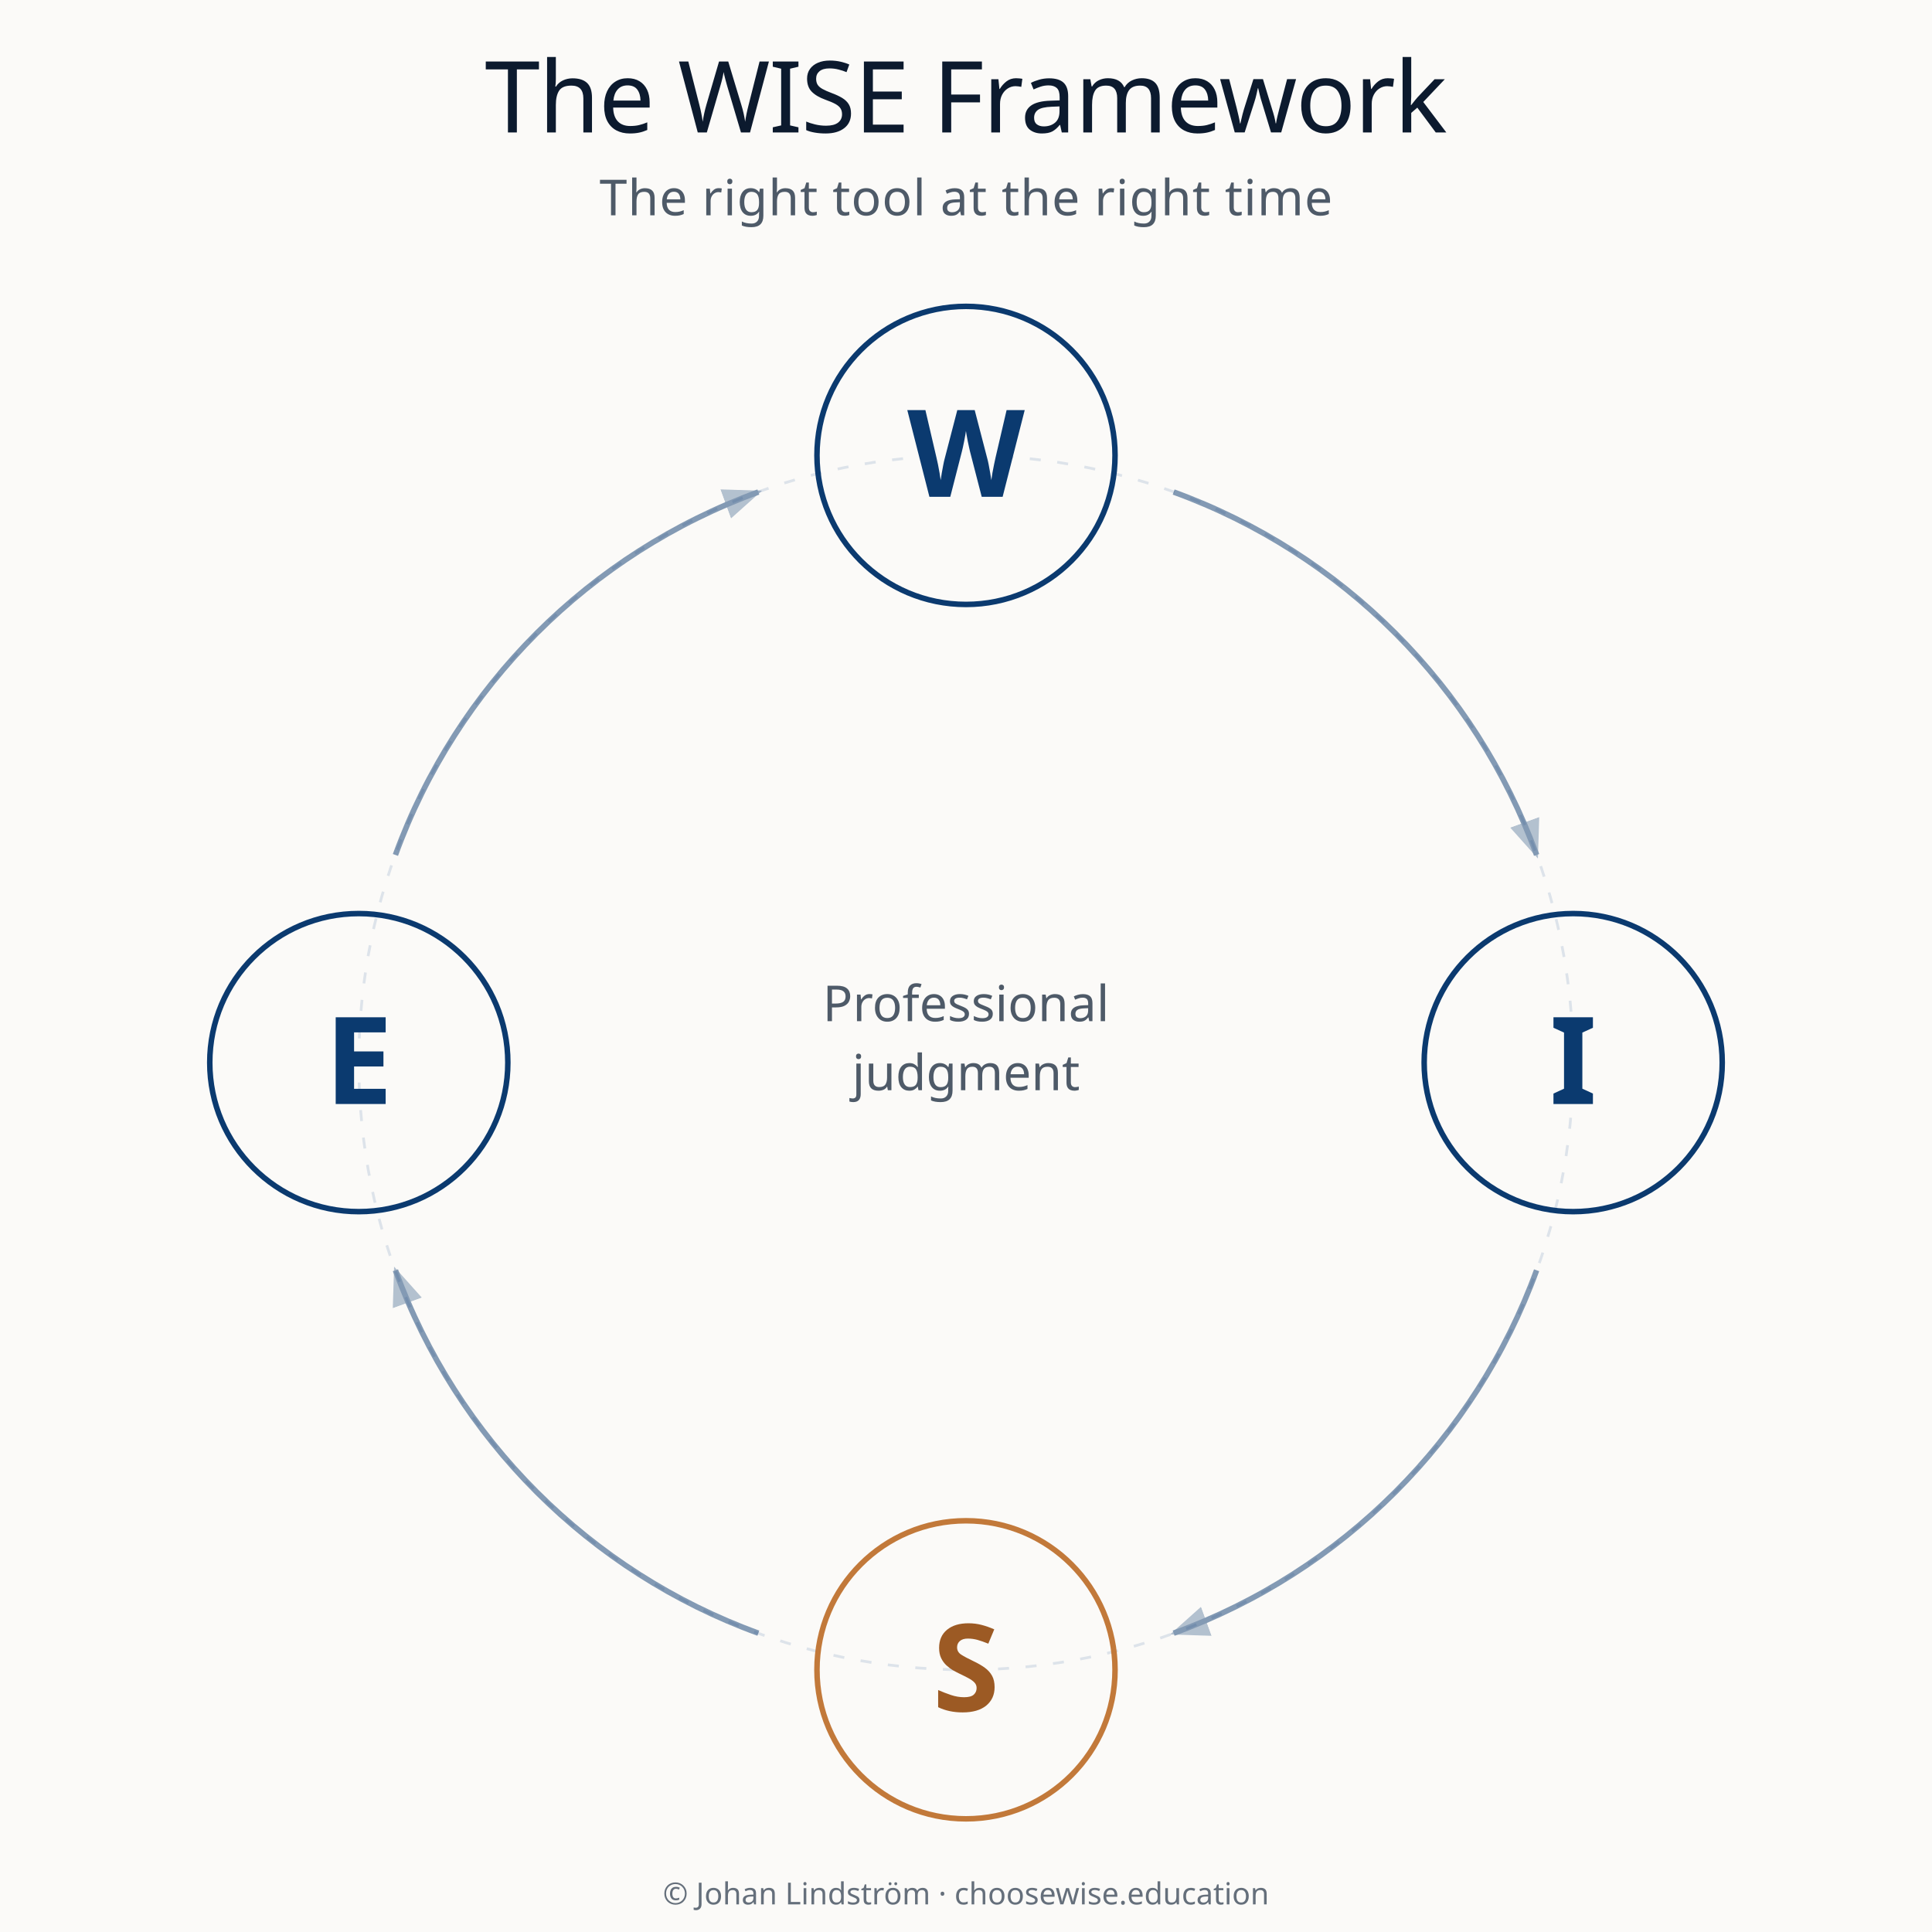
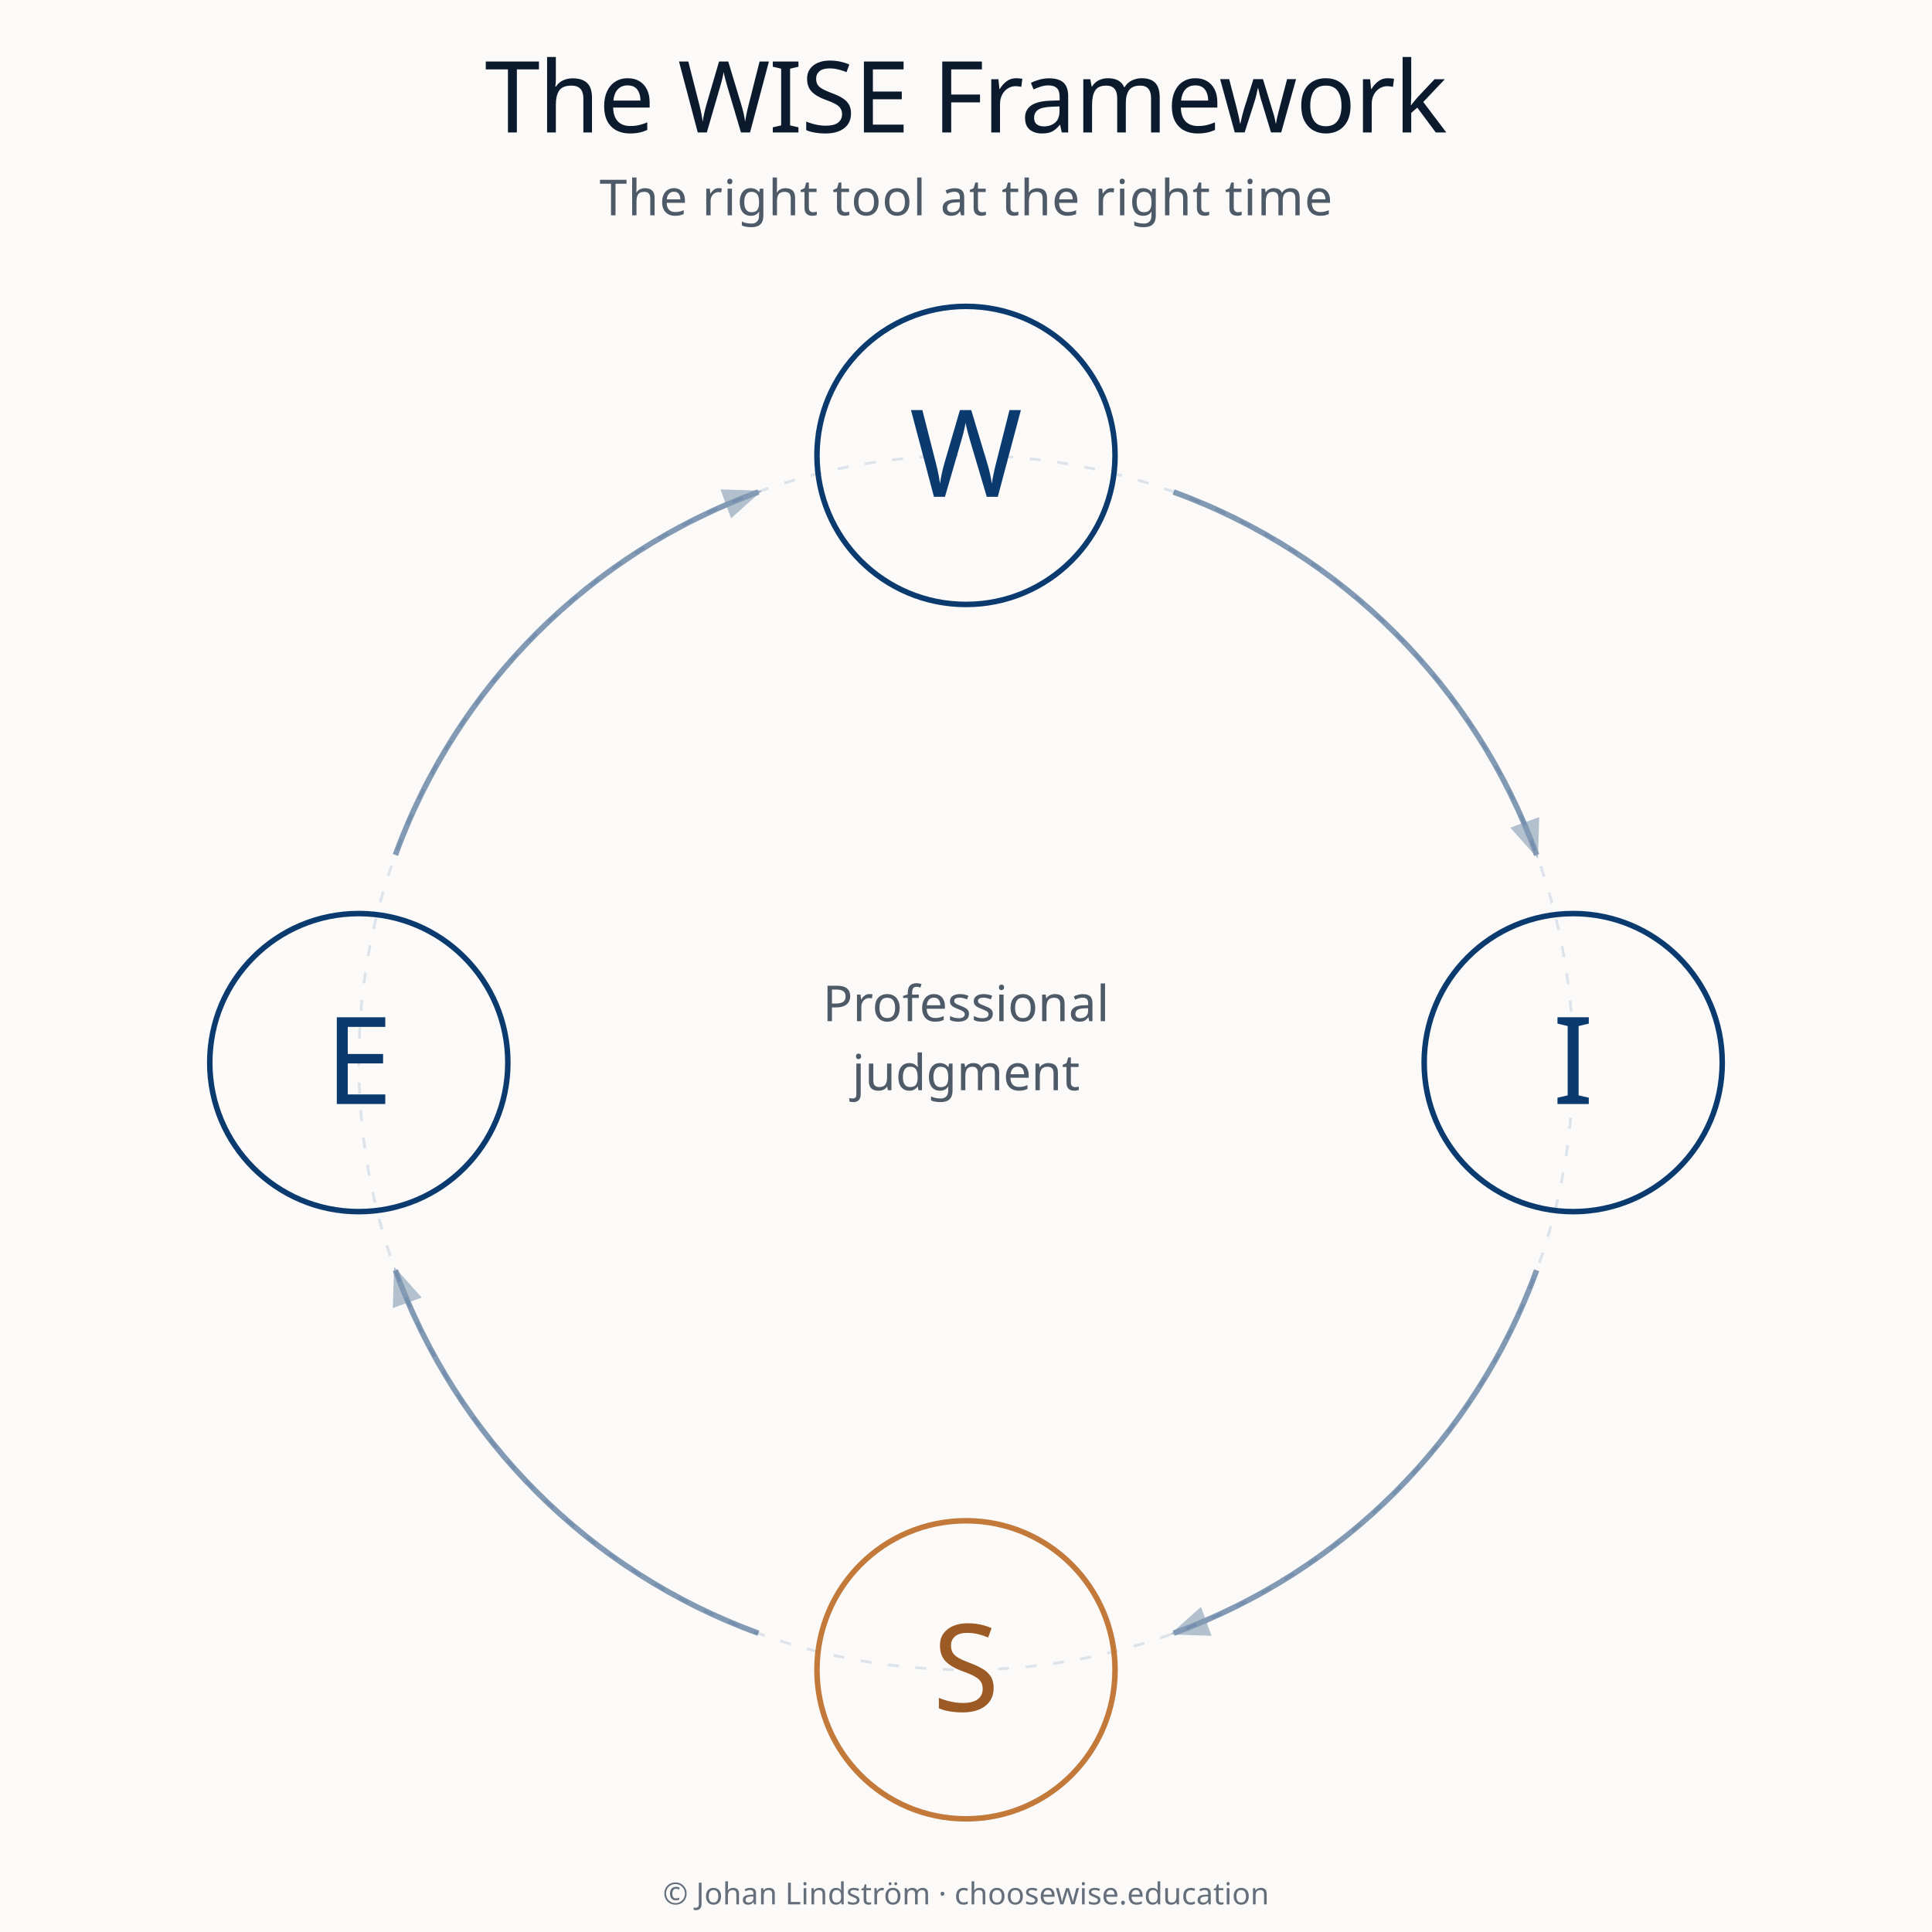
<svg xmlns="http://www.w3.org/2000/svg" viewBox="0 0 700 700">
  <rect width="700" height="700" fill="#FBFAF8" rx="0" />
  <defs>
    <marker id="arr-en" viewBox="0 0 10 10" refX="9" refY="5" markerWidth="7" markerHeight="7" orient="auto">
      <path d="M 0 1 L 10 5 L 0 9 z" fill="#0B3A6F" opacity="0.6" />
    </marker>
  </defs>
  <text x="350" y="48" text-anchor="middle" font-family="Hanken Grotesk, sans-serif" font-size="36" font-weight="300" fill="#0C1A2E" letter-spacing="-0.5">The WISE Framework</text>
  <text x="350" y="78" text-anchor="middle" font-family="Hanken Grotesk, sans-serif" font-size="18" font-weight="400" fill="#4E5A68" letter-spacing="0.3">The right tool at the right time</text>
  <g transform="translate(50, 85)">
    <circle cx="300" cy="300" r="220" fill="none" stroke="#DDE3EA" stroke-width="1" stroke-dasharray="4 6" />
    <path d="M 375.24 93.27 A 220 220 0 0 1 506.74 224.76" fill="none" stroke="#0B3A6F" stroke-width="2" opacity="0.5" marker-end="url(#arr-en)" />
    <path d="M 506.74 375.24 A 220 220 0 0 1 375.24 506.73" fill="none" stroke="#0B3A6F" stroke-width="2" opacity="0.5" marker-end="url(#arr-en)" />
    <path d="M 224.76 506.73 A 220 220 0 0 1 93.27 375.24" fill="none" stroke="#0B3A6F" stroke-width="2" opacity="0.5" marker-end="url(#arr-en)" />
    <path d="M 93.27 224.76 A 220 220 0 0 1 224.76 93.27" fill="none" stroke="#0B3A6F" stroke-width="2" opacity="0.5" marker-end="url(#arr-en)" />
    <g>
      <circle cx="300" cy="80" r="54" fill="none" stroke="#0B3A6F" stroke-width="2" />
-       <text x="300" y="95" text-anchor="middle" font-family="Hanken Grotesk, sans-serif" font-size="44" font-weight="600" fill="#0B3A6F">W</text>
+       <text x="300" y="95" text-anchor="middle" font-family="Hanken Grotesk, sans-serif" font-size="44" font-weight="300" fill="#0B3A6F">W</text>
    </g>
    <g>
      <circle cx="520" cy="300" r="54" fill="none" stroke="#0B3A6F" stroke-width="2" />
-       <text x="520" y="315" text-anchor="middle" font-family="Hanken Grotesk, sans-serif" font-size="44" font-weight="600" fill="#0B3A6F">I</text>
+       <text x="520" y="315" text-anchor="middle" font-family="Hanken Grotesk, sans-serif" font-size="44" font-weight="300" fill="#0B3A6F">I</text>
    </g>
    <g>
      <circle cx="300" cy="520" r="54" fill="none" stroke="#C2793A" stroke-width="2" />
-       <text x="300" y="535" text-anchor="middle" font-family="Hanken Grotesk, sans-serif" font-size="44" font-weight="600" fill="#9C5A24">S</text>
+       <text x="300" y="535" text-anchor="middle" font-family="Hanken Grotesk, sans-serif" font-size="44" font-weight="300" fill="#9C5A24">S</text>
    </g>
    <g>
      <circle cx="80" cy="300" r="54" fill="none" stroke="#0B3A6F" stroke-width="2" />
-       <text x="80" y="315" text-anchor="middle" font-family="Hanken Grotesk, sans-serif" font-size="44" font-weight="600" fill="#0B3A6F">E</text>
+       <text x="80" y="315" text-anchor="middle" font-family="Hanken Grotesk, sans-serif" font-size="44" font-weight="300" fill="#0B3A6F">E</text>
    </g>
    <text x="300" y="285" text-anchor="middle" font-family="Hanken Grotesk, sans-serif" font-size="18" fill="#4E5A68">Professional</text>
    <text x="300" y="310" text-anchor="middle" font-family="Hanken Grotesk, sans-serif" font-size="18" fill="#4E5A68">judgment</text>
  </g>
  <text x="350" y="690" text-anchor="middle" font-family="Hanken Grotesk, sans-serif" font-size="11" font-weight="400" fill="#656F7B">© Johan Lindström · choosewise.education</text>
</svg>
